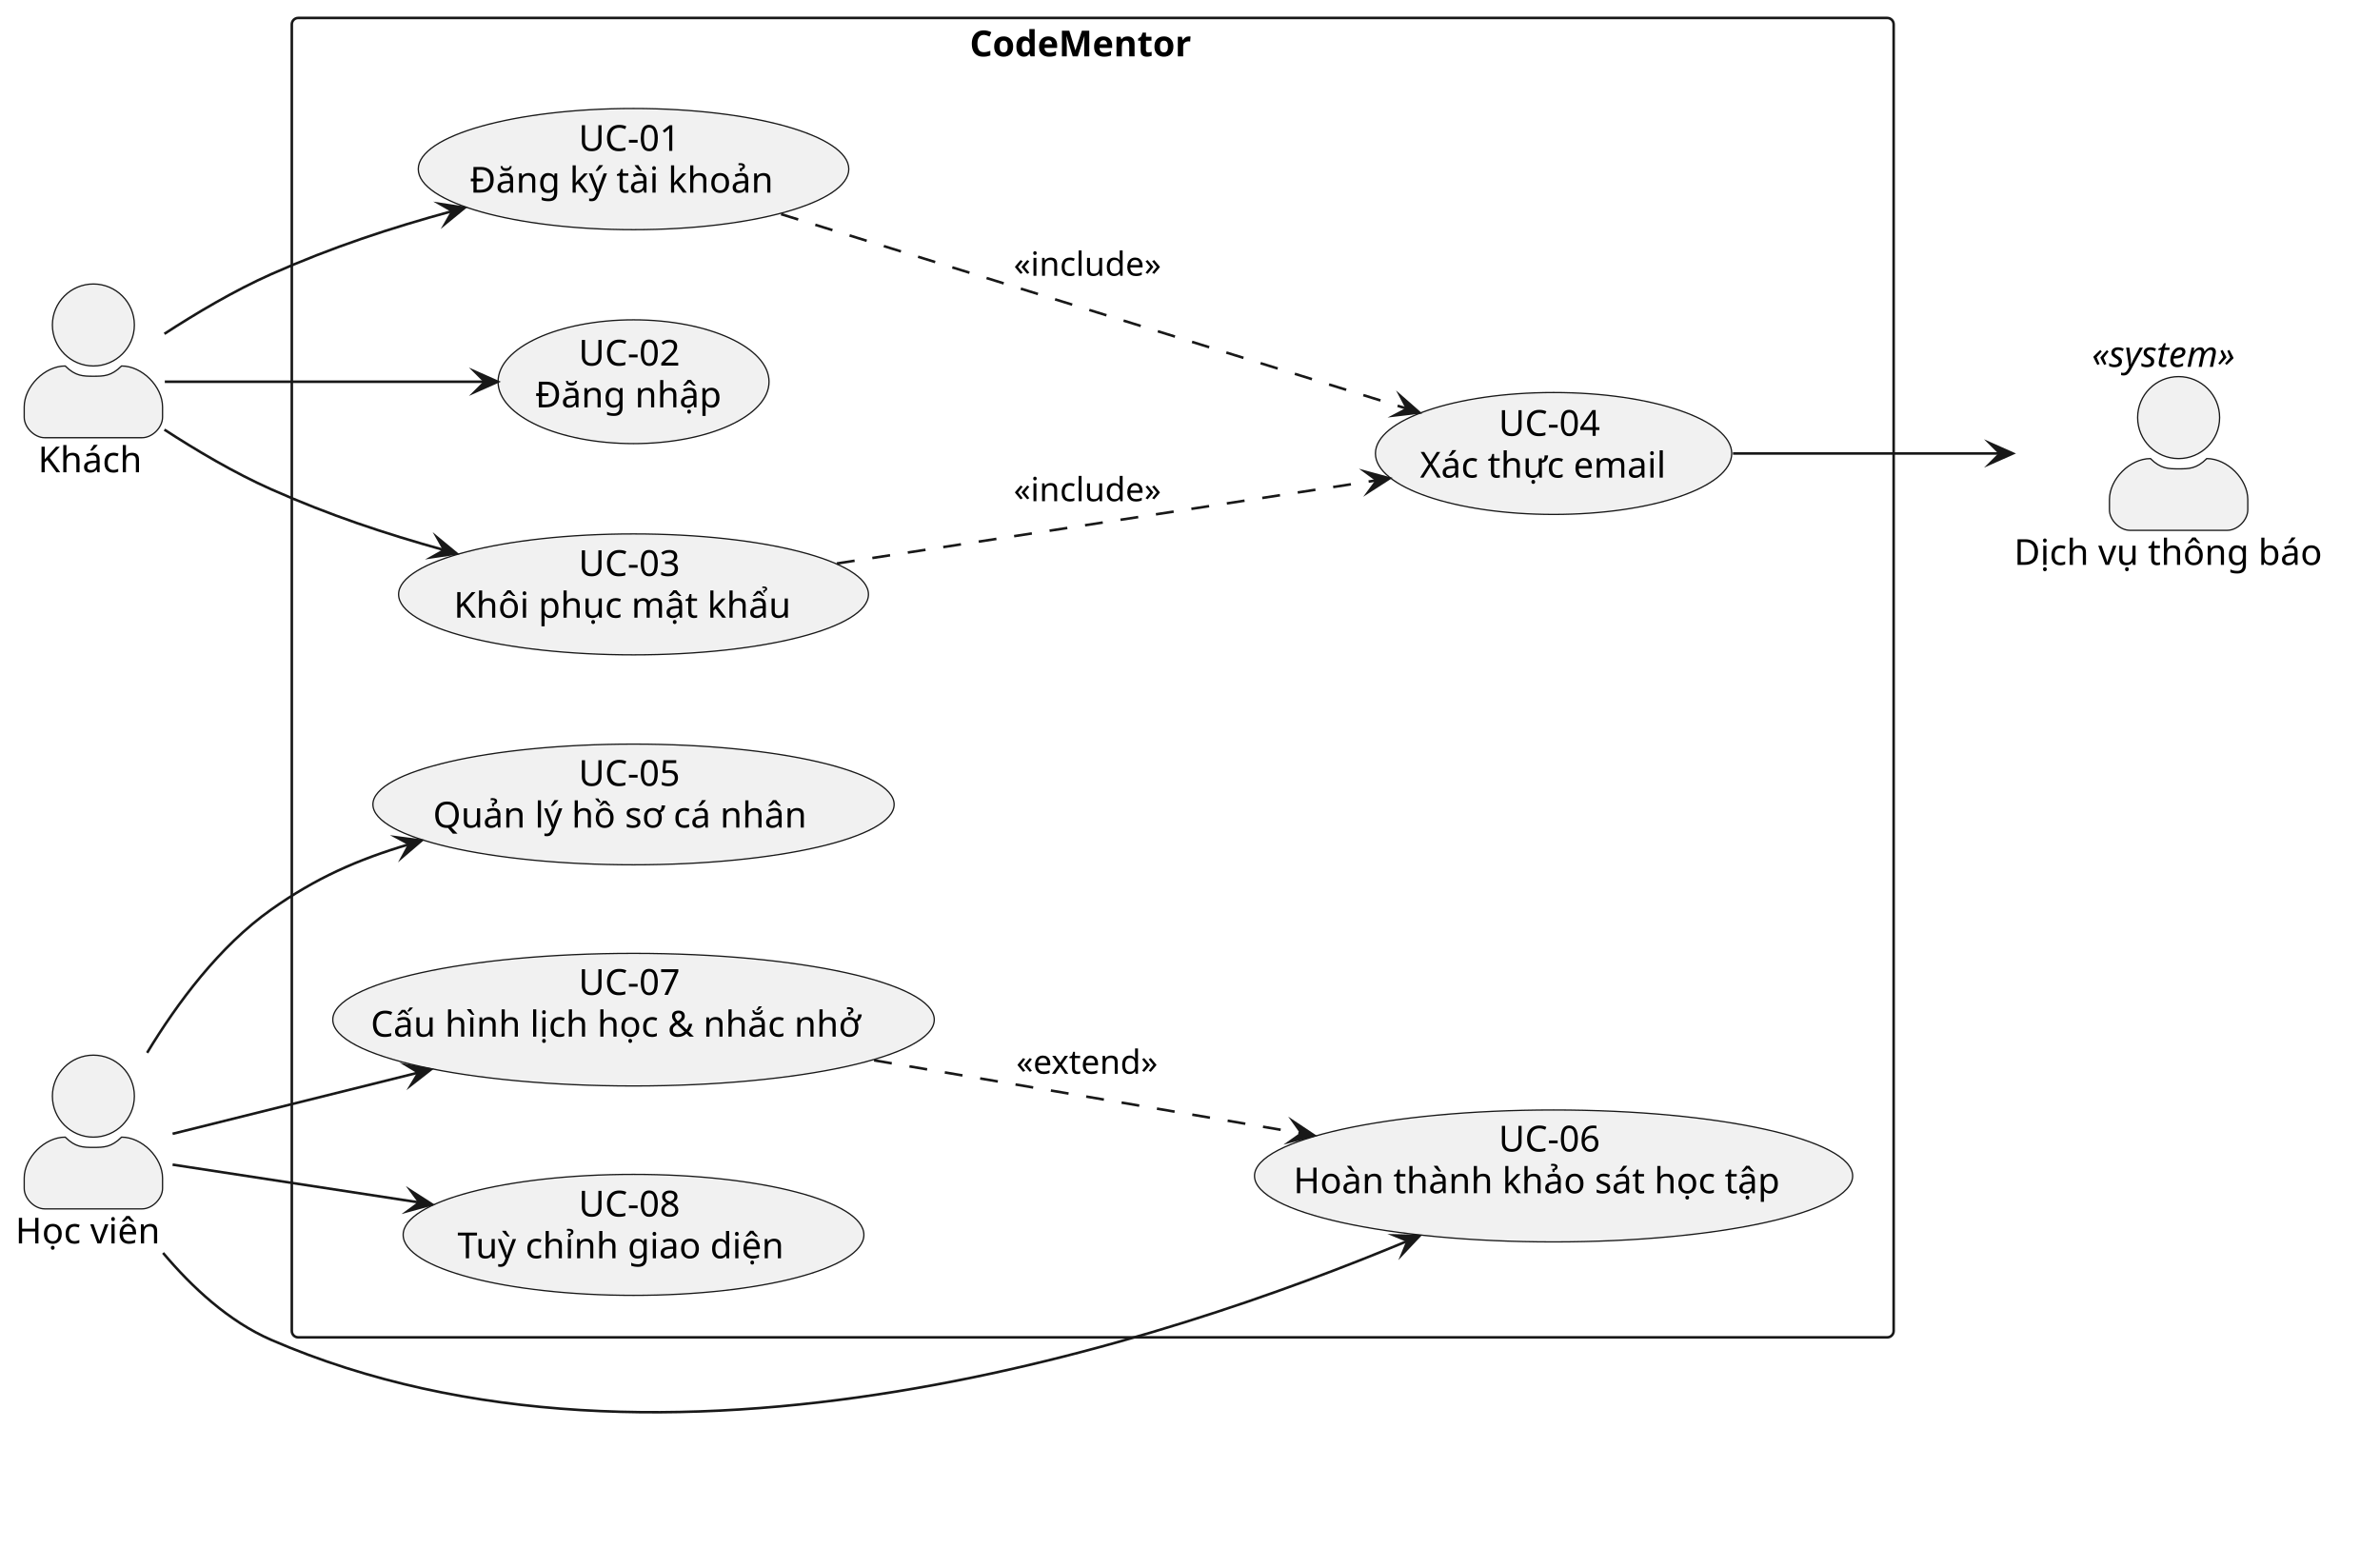
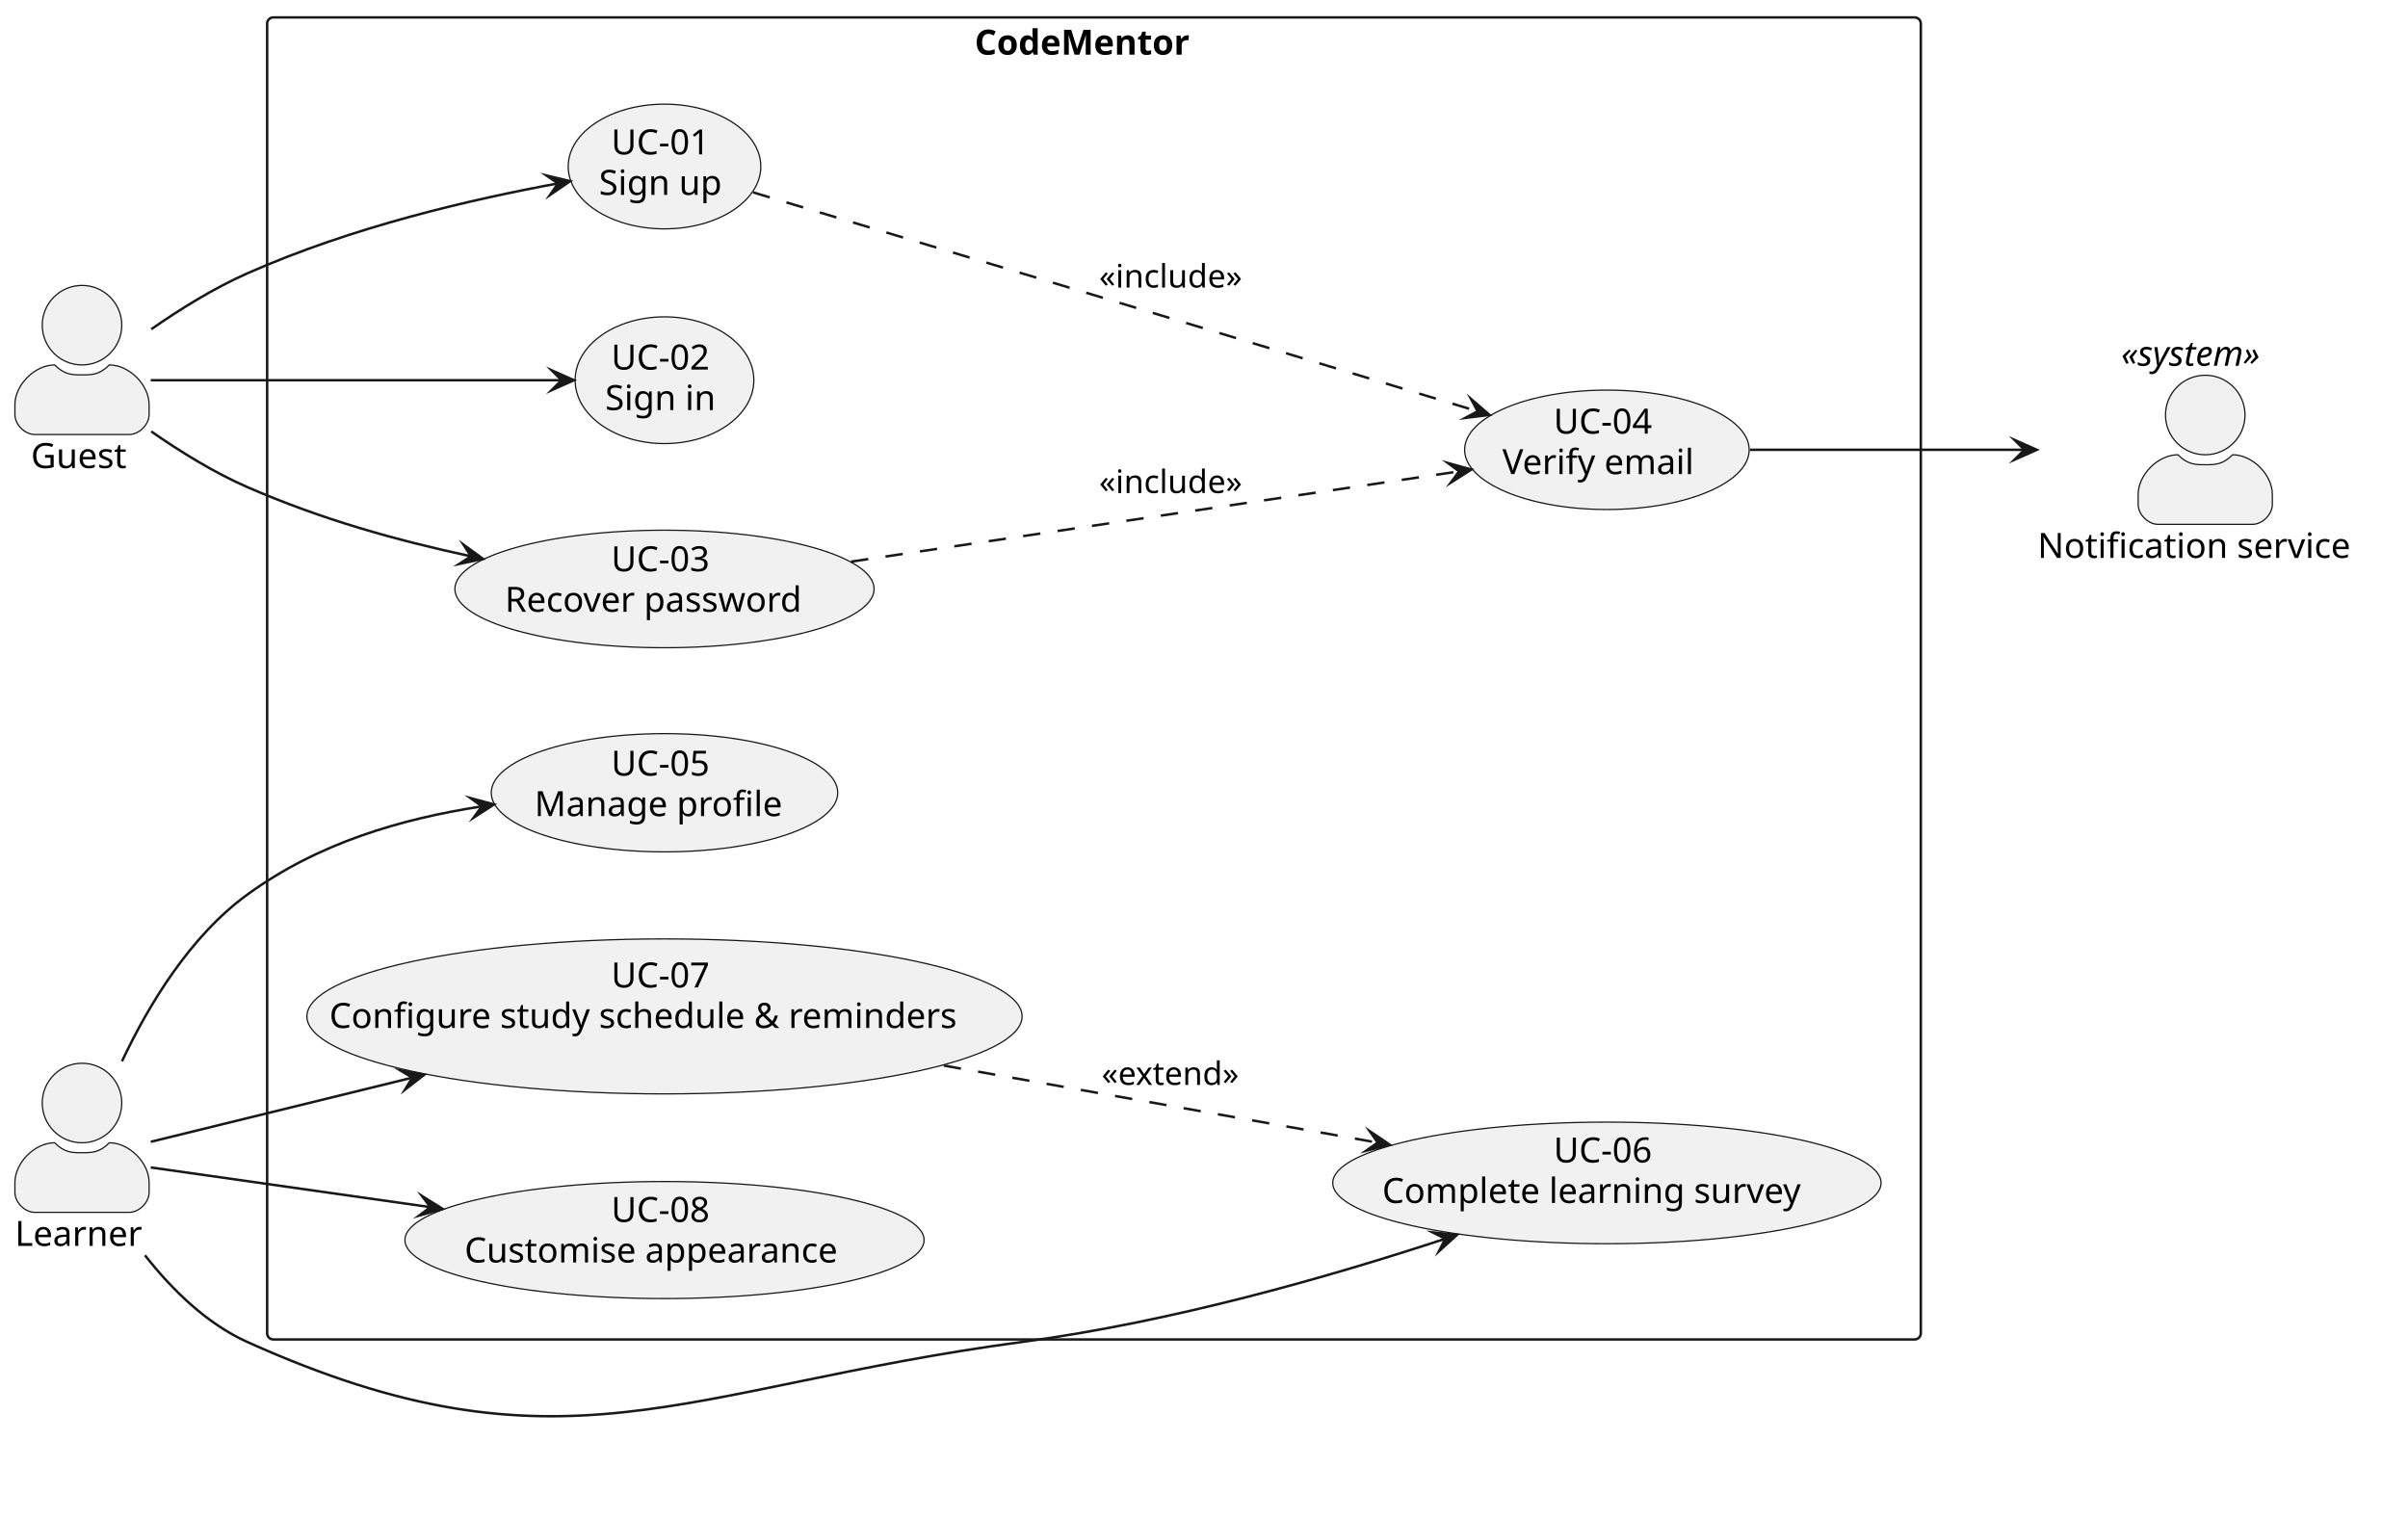
- <svg xmlns="http://www.w3.org/2000/svg" contentStyleType="text/css" data-diagram-type="DESCRIPTION" height="604px" preserveAspectRatio="none" style="width:929px;height:604px;background:#FFFFFF;" version="1.1" viewBox="0 0 929 604" width="929px" zoomAndPan="magnify">
+ <svg xmlns="http://www.w3.org/2000/svg" version="1.1" data-diagram-type="DESCRIPTION" style="width:969px;height:611px;background:#FFFFFF;" width="969px" height="611px" viewBox="0 0 969 611" zoomAndPan="magnify" preserveAspectRatio="none" contentStyleType="text/css">
  <defs />
-   <g>
-     <g class="cluster" data-qualified-name="CodeMentor" data-source-line="7" id="ent0003">
-       <rect fill="none" height="515" rx="2.5" ry="2.5" style="stroke:#181818;stroke-width:1;" width="625.26" x="113.9" y="7" />
-       <text fill="#000000" font-family="sans-serif" font-size="14" font-weight="700" lengthAdjust="spacing" textLength="96.018" x="378.521" y="21.995">CodeMentor</text>
+   <g font-family="sans-serif" lengthAdjust="spacing">
+     <g class="cluster" data-qualified-name="CodeMentor" id="ent0003" data-source-line="7">
+       <rect x="107.5" y="7" width="665.45" height="532" fill="none" style="stroke:#181818;stroke-width:1;" rx="2.5" ry="2.5" />
+       <text x="392.216" y="21.995" fill="#000" font-size="14" textLength="96.018" font-weight="700">CodeMentor</text>
    </g>
-     <g class="entity" data-qualified-name="CodeMentor.UC01" data-source-line="8" id="ent0004">
-       <ellipse cx="247.291" cy="65.999" fill="#F1F1F1" rx="84.021" ry="23.649" style="stroke:#181818;stroke-width:0.5;" />
-       <text fill="#000000" font-family="sans-serif" font-size="14" lengthAdjust="spacing" textLength="42.889" x="225.846" y="58.883">UC-01</text>
-       <text fill="#000000" font-family="sans-serif" font-size="14" lengthAdjust="spacing" textLength="127.887" x="183.347" y="75.18">Đăng ký tài khoản</text>
+     <g class="entity" data-qualified-name="CodeMentor.UC01" id="ent0004" data-source-line="8">
+       <ellipse cx="267.402" cy="67.003" rx="38.752" ry="25.093" fill="#F1F1F1" style="stroke:#181818;stroke-width:0.5;" />
+       <text x="245.958" y="62.122" fill="#000" font-size="14" textLength="42.889">UC-01</text>
+       <text x="241.029" y="78.419" fill="#000" font-size="14" textLength="52.746">Sign up</text>
    </g>
-     <g class="entity" data-qualified-name="CodeMentor.UC02" data-source-line="9" id="ent0005">
-       <ellipse cx="247.294" cy="148.997" fill="#F1F1F1" rx="52.884" ry="24.157" style="stroke:#181818;stroke-width:0.5;" />
-       <text fill="#000000" font-family="sans-serif" font-size="14" lengthAdjust="spacing" textLength="42.889" x="225.849" y="142.692">UC-02</text>
-       <text fill="#000000" font-family="sans-serif" font-size="14" lengthAdjust="spacing" textLength="76.85" x="208.869" y="158.988">Đăng nhập</text>
+     <g class="entity" data-qualified-name="CodeMentor.UC02" id="ent0005" data-source-line="9">
+       <ellipse cx="267.398" cy="152.998" rx="35.958" ry="25.498" fill="#F1F1F1" style="stroke:#181818;stroke-width:0.5;" />
+       <text x="245.954" y="148.71" fill="#000" font-size="14" textLength="42.889">UC-02</text>
+       <text x="243.524" y="165.007" fill="#000" font-size="14" textLength="47.749">Sign in</text>
    </g>
-     <g class="entity" data-qualified-name="CodeMentor.UC03" data-source-line="10" id="ent0006">
-       <ellipse cx="247.288" cy="232.002" fill="#F1F1F1" rx="91.698" ry="23.602" style="stroke:#181818;stroke-width:0.5;" />
-       <text fill="#000000" font-family="sans-serif" font-size="14" lengthAdjust="spacing" textLength="42.889" x="225.844" y="224.808">UC-03</text>
-       <text fill="#000000" font-family="sans-serif" font-size="14" lengthAdjust="spacing" textLength="140.328" x="177.124" y="241.105">Khôi phục mật khẩu</text>
+     <g class="entity" data-qualified-name="CodeMentor.UC03" id="ent0006" data-source-line="10">
+       <ellipse cx="267.399" cy="236.997" rx="84.349" ry="23.647" fill="#F1F1F1" style="stroke:#181818;stroke-width:0.5;" />
+       <text x="245.955" y="229.877" fill="#000" font-size="14" textLength="42.889">UC-03</text>
+       <text x="203.189" y="246.174" fill="#000" font-size="14" textLength="128.42">Recover password</text>
    </g>
-     <g class="entity" data-qualified-name="CodeMentor.UC04" data-source-line="11" id="ent0007">
-       <ellipse cx="606.419" cy="177.002" fill="#F1F1F1" rx="69.539" ry="23.792" style="stroke:#181818;stroke-width:0.5;" />
-       <text fill="#000000" font-family="sans-serif" font-size="14" lengthAdjust="spacing" textLength="42.889" x="584.975" y="170.116">UC-04</text>
-       <text fill="#000000" font-family="sans-serif" font-size="14" lengthAdjust="spacing" textLength="104.31" x="554.265" y="186.413">Xác thực email</text>
+     <g class="entity" data-qualified-name="CodeMentor.UC04" id="ent0007" data-source-line="11">
+       <ellipse cx="646.633" cy="181.004" rx="57.253" ry="24.024" fill="#F1F1F1" style="stroke:#181818;stroke-width:0.5;" />
+       <text x="625.188" y="174.489" fill="#000" font-size="14" textLength="42.889">UC-04</text>
+       <text x="604.578" y="190.786" fill="#000" font-size="14" textLength="84.109">Verify email</text>
    </g>
-     <g class="entity" data-qualified-name="CodeMentor.UC05" data-source-line="12" id="ent0008">
-       <ellipse cx="247.288" cy="313.996" fill="#F1F1F1" rx="101.728" ry="23.556" style="stroke:#181818;stroke-width:0.5;" />
-       <text fill="#000000" font-family="sans-serif" font-size="14" lengthAdjust="spacing" textLength="42.889" x="225.843" y="306.728">UC-05</text>
-       <text fill="#000000" font-family="sans-serif" font-size="14" lengthAdjust="spacing" textLength="156.543" x="169.016" y="323.024">Quản lý hồ sơ cá nhân</text>
+     <g class="entity" data-qualified-name="CodeMentor.UC05" id="ent0008" data-source-line="12">
+       <ellipse cx="267.401" cy="318.999" rx="69.711" ry="23.789" fill="#F1F1F1" style="stroke:#181818;stroke-width:0.5;" />
+       <text x="245.957" y="312.11" fill="#000" font-size="14" textLength="42.889">UC-05</text>
+       <text x="215.106" y="328.407" fill="#000" font-size="14" textLength="104.59">Manage profile</text>
    </g>
-     <g class="entity" data-qualified-name="CodeMentor.UC06" data-source-line="13" id="ent0009">
-       <ellipse cx="606.42" cy="458.998" fill="#F1F1F1" rx="116.74" ry="25.748" style="stroke:#181818;stroke-width:0.5;" />
-       <text fill="#000000" font-family="sans-serif" font-size="14" lengthAdjust="spacing" textLength="42.889" x="584.976" y="449.455">UC-06</text>
-       <text fill="#000000" font-family="sans-serif" font-size="14" lengthAdjust="spacing" textLength="203.061" x="504.89" y="465.752">Hoàn thành khảo sát học tập</text>
+     <g class="entity" data-qualified-name="CodeMentor.UC06" id="ent0009" data-source-line="13">
+       <ellipse cx="646.631" cy="476.004" rx="110.321" ry="24.464" fill="#F1F1F1" style="stroke:#181818;stroke-width:0.5;" />
+       <text x="625.187" y="467.77" fill="#000" font-size="14" textLength="42.889">UC-06</text>
+       <text x="556.212" y="484.067" fill="#000" font-size="14" textLength="180.838">Complete learning survey</text>
    </g>
-     <g class="entity" data-qualified-name="CodeMentor.UC07" data-source-line="14" id="ent0010">
-       <ellipse cx="247.29" cy="397.998" fill="#F1F1F1" rx="117.39" ry="25.878" style="stroke:#181818;stroke-width:0.5;" />
-       <text fill="#000000" font-family="sans-serif" font-size="14" lengthAdjust="spacing" textLength="42.889" x="225.846" y="388.322">UC-07</text>
-       <text fill="#000000" font-family="sans-serif" font-size="14" lengthAdjust="spacing" textLength="205.174" x="144.703" y="404.619">Cấu hình lịch học &amp; nhắc nhở</text>
+     <g class="entity" data-qualified-name="CodeMentor.UC07" id="ent0010" data-source-line="14">
+       <ellipse cx="267.402" cy="409" rx="143.902" ry="31.18" fill="#F1F1F1" style="stroke:#181818;stroke-width:0.5;" />
+       <text x="245.958" y="397.352" fill="#000" font-size="14" textLength="42.889">UC-07</text>
+       <text x="132.519" y="413.649" fill="#000" font-size="14" textLength="269.767">Configure study schedule &amp; reminders</text>
    </g>
-     <g class="entity" data-qualified-name="CodeMentor.UC08" data-source-line="15" id="ent0011">
-       <ellipse cx="247.29" cy="482.002" fill="#F1F1F1" rx="89.92" ry="23.611" style="stroke:#181818;stroke-width:0.5;" />
-       <text fill="#000000" font-family="sans-serif" font-size="14" lengthAdjust="spacing" textLength="42.889" x="225.846" y="474.824">UC-08</text>
-       <text fill="#000000" font-family="sans-serif" font-size="14" lengthAdjust="spacing" textLength="137.45" x="178.565" y="491.121">Tuỳ chỉnh giao diện</text>
+     <g class="entity" data-qualified-name="CodeMentor.UC08" id="ent0011" data-source-line="15">
+       <ellipse cx="267.404" cy="498.996" rx="104.454" ry="23.546" fill="#F1F1F1" style="stroke:#181818;stroke-width:0.5;" />
+       <text x="245.96" y="491.711" fill="#000" font-size="14" textLength="42.889">UC-08</text>
+       <text x="186.932" y="508.008" fill="#000" font-size="14" textLength="160.945">Customise appearance</text>
    </g>
-     <g class="entity" data-qualified-name="Guest" data-source-line="4" id="ent0001">
-       <ellipse cx="36.45" cy="126.85" fill="#F1F1F1" rx="16" ry="16" style="stroke:#181818;stroke-width:0.5;" />
-       <path d="M36.45,146.85 C40.45,146.85 43.45,146.85 47.45,142.85 C55.45,142.85 63.45,150.85 63.45,158.85 L63.45,162.85 C63.45,166.85 59.45,170.85 55.45,170.85 L17.45,170.85 C13.45,170.85 9.45,166.85 9.45,162.85 L9.45,158.85 C9.45,150.85 17.45,142.85 25.45,142.85 C29.45,146.85 32.45,146.85 36.45,146.85" fill="#F1F1F1" style="stroke:#181818;stroke-width:0.5;" />
-       <text fill="#000000" font-family="sans-serif" font-size="14" lengthAdjust="spacing" textLength="43.203" x="14.848" y="184.345">Khách</text>
+     <g class="entity" data-qualified-name="Guest" id="ent0001" data-source-line="4">
+       <ellipse cx="33" cy="130.85" rx="16" ry="16" fill="#F1F1F1" style="stroke:#181818;stroke-width:0.5;" />
+       <path d="M33,150.85 C37,150.85 40,150.85 44,146.85 C52,146.85 60,154.85 60,162.85 L60,166.85 C60,170.85 56,174.85 52,174.85 L14,174.85 C10,174.85 6,170.85 6,166.85 L6,162.85 C6,154.85 14,146.85 22,146.85 C26,150.85 29,150.85 33,150.85" style="stroke:#181818;stroke-width:0.5;" fill="#F1F1F1" />
+       <text x="12.441" y="188.345" fill="#000" font-size="14" textLength="41.118">Guest</text>
    </g>
-     <g class="entity" data-qualified-name="Learner" data-source-line="5" id="ent0002">
-       <ellipse cx="36.451" cy="427.85" fill="#F1F1F1" rx="16" ry="16" style="stroke:#181818;stroke-width:0.5;" />
-       <path d="M36.451,447.85 C40.451,447.85 43.451,447.85 47.451,443.85 C55.451,443.85 63.451,451.85 63.451,459.85 L63.451,463.85 C63.451,467.85 59.451,471.85 55.451,471.85 L17.451,471.85 C13.451,471.85 9.451,467.85 9.451,463.85 L9.451,459.85 C9.451,451.85 17.451,443.85 25.451,443.85 C29.451,447.85 32.451,447.85 36.451,447.85" fill="#F1F1F1" style="stroke:#181818;stroke-width:0.5;" />
-       <text fill="#000000" font-family="sans-serif" font-size="14" lengthAdjust="spacing" textLength="60.901" x="6" y="485.345">Học viên</text>
+     <g class="entity" data-qualified-name="Learner" id="ent0002" data-source-line="5">
+       <ellipse cx="33" cy="443.85" rx="16" ry="16" fill="#F1F1F1" style="stroke:#181818;stroke-width:0.5;" />
+       <path d="M33,463.85 C37,463.85 40,463.85 44,459.85 C52,459.85 60,467.85 60,475.85 L60,479.85 C60,483.85 56,487.85 52,487.85 L14,487.85 C10,487.85 6,483.85 6,479.85 L6,475.85 C6,467.85 14,459.85 22,459.85 C26,463.85 29,463.85 33,463.85" style="stroke:#181818;stroke-width:0.5;" fill="#F1F1F1" />
+       <text x="6.005" y="501.345" fill="#000" font-size="14" textLength="53.99">Learner</text>
    </g>
-     <g class="entity" data-qualified-name="Notify" data-source-line="22" id="ent0015">
-       <ellipse cx="850.394" cy="162.997" fill="#F1F1F1" rx="16" ry="16" style="stroke:#181818;stroke-width:0.5;" />
-       <path d="M850.394,182.997 C854.394,182.997 857.394,182.997 861.394,178.997 C869.394,178.997 877.394,186.997 877.394,194.997 L877.394,198.997 C877.394,202.997 873.394,206.997 869.394,206.997 L831.394,206.997 C827.394,206.997 823.394,202.997 823.394,198.997 L823.394,194.997 C823.394,186.997 831.394,178.997 839.394,178.997 C843.394,182.997 846.394,182.997 850.394,182.997" fill="#F1F1F1" style="stroke:#181818;stroke-width:0.5;" />
-       <text fill="#000000" font-family="sans-serif" font-size="14" lengthAdjust="spacing" textLength="128.468" x="786.16" y="220.492">Dịch vụ thông báo</text>
-       <text fill="#000000" font-family="sans-serif" font-size="14" font-style="italic" lengthAdjust="spacing" textLength="67.744" x="816.522" y="143.195">«system»</text>
+     <g class="entity" data-qualified-name="Notify" id="ent0015" data-source-line="22">
+       <ellipse cx="887.414" cy="166.997" rx="16" ry="16" fill="#F1F1F1" style="stroke:#181818;stroke-width:0.5;" />
+       <path d="M887.414,186.997 C891.414,186.997 894.414,186.997 898.414,182.997 C906.414,182.997 914.414,190.997 914.414,198.997 L914.414,202.997 C914.414,206.997 910.414,210.997 906.414,210.997 L868.414,210.997 C864.414,210.997 860.414,206.997 860.414,202.997 L860.414,198.997 C860.414,190.997 868.414,182.997 876.414,182.997 C880.414,186.997 883.414,186.997 887.414,186.997" style="stroke:#181818;stroke-width:0.5;" fill="#F1F1F1" />
+       <text x="819.95" y="224.492" fill="#000" font-size="14" textLength="134.928">Notification service</text>
+       <text x="853.542" y="147.195" fill="#000" font-size="14" textLength="67.744" font-style="italic">«system»</text>
    </g>
-     <g class="link" data-entity-1="ent0004" data-entity-2="ent0007" data-link-type="dependency" data-source-line="17" id="lnk12">
-       <path d="M304.88,83.59 C373.42,104.89 483.125,138.986 549.245,159.536" fill="none" id="UC01-to-UC04" style="stroke:#181818;stroke-width:1;stroke-dasharray:7,7;" />
-       <polygon fill="#181818" points="554.02,161.02,546.613,154.529,549.245,159.536,544.238,162.169,554.02,161.02" style="stroke:#181818;stroke-width:1;stroke-linejoin:miter;stroke-miterlimit:10;" />
-       <text fill="#000000" font-family="sans-serif" font-size="13" lengthAdjust="spacing" textLength="63.007" x="395.68" y="107.627">«include»</text>
+     <g class="link" data-entity-1="ent0004" data-entity-2="ent0007" id="lnk12" data-source-line="17" data-link-type="dependency">
+       <path d="M303.06,77.41 C332,86.1 374.35,98.84 411.3,110 C476.62,129.72 547.355,151.168 594.605,165.508" style="stroke:#181818;stroke-width:1;stroke-dasharray:7,7;" fill="none" id="UC01-to-UC04" />
+       <polygon points="599.39,166.96,591.94,160.519,594.605,165.508,589.616,168.174,599.39,166.96" fill="#181818" style="stroke:#181818;stroke-width:1;stroke-linejoin:miter;stroke-miterlimit:10;" />
+       <text x="442.3" y="115.697" fill="#000" font-size="13" textLength="63.007">«include»</text>
    </g>
-     <g class="link" data-entity-1="ent0006" data-entity-2="ent0007" data-link-type="dependency" data-source-line="18" id="lnk13">
-       <path d="M326.67,219.93 C391.45,209.95 477.298,196.731 537.448,187.471" fill="none" id="UC03-to-UC04" style="stroke:#181818;stroke-width:1;stroke-dasharray:7,7;" />
-       <polygon fill="#181818" points="542.39,186.71,532.886,184.126,537.448,187.471,534.103,192.033,542.39,186.71" style="stroke:#181818;stroke-width:1;stroke-linejoin:miter;stroke-miterlimit:10;" />
-       <text fill="#000000" font-family="sans-serif" font-size="13" lengthAdjust="spacing" textLength="63.007" x="395.68" y="195.637">«include»</text>
+     <g class="link" data-entity-1="ent0006" data-entity-2="ent0007" id="lnk13" data-source-line="18" data-link-type="dependency">
+       <path d="M342.48,226 C415.97,215.09 521.844,199.374 587.164,189.674" style="stroke:#181818;stroke-width:1;stroke-dasharray:7,7;" fill="none" id="UC03-to-UC04" />
+       <polygon points="592.11,188.94,582.62,186.305,587.164,189.674,583.795,194.219,592.11,188.94" fill="#181818" style="stroke:#181818;stroke-width:1;stroke-linejoin:miter;stroke-miterlimit:10;" />
+       <text x="442.3" y="198.397" fill="#000" font-size="13" textLength="63.007">«include»</text>
    </g>
-     <g class="link" data-entity-1="ent0010" data-entity-2="ent0009" data-link-type="dependency" data-source-line="19" id="lnk14">
-       <path d="M341.19,413.87 C394.1,422.91 455.231,433.349 508.061,442.368" fill="none" id="UC07-to-UC06" style="stroke:#181818;stroke-width:1;stroke-dasharray:7,7;" />
-       <polygon fill="#181818" points="512.99,443.21,504.792,437.752,508.061,442.368,503.445,445.638,512.99,443.21" style="stroke:#181818;stroke-width:1;stroke-linejoin:miter;stroke-miterlimit:10;" />
-       <text fill="#000000" font-family="sans-serif" font-size="13" lengthAdjust="spacing" textLength="61.185" x="396.68" y="419.107">«extend»</text>
+     <g class="link" data-entity-1="ent0010" data-entity-2="ent0009" id="lnk14" data-source-line="19" data-link-type="dependency">
+       <path d="M379.8,428.78 C437.16,438.97 501.117,450.336 554.397,459.796" style="stroke:#181818;stroke-width:1;stroke-dasharray:7,7;" fill="none" id="UC07-to-UC06" />
+       <polygon points="559.32,460.67,551.158,455.158,554.397,459.796,549.759,463.035,559.32,460.67" fill="#181818" style="stroke:#181818;stroke-width:1;stroke-linejoin:miter;stroke-miterlimit:10;" />
+       <text x="443.3" y="436.557" fill="#000" font-size="13" textLength="61.185">«extend»</text>
    </g>
-     <g class="link" data-entity-1="ent0001" data-entity-2="ent0004" data-link-type="dependency" data-source-line="24" id="lnk16">
-       <path d="M64.18,130.3 C76.47,122.32 91.5,113.38 105.9,107 C129.81,96.4 152.387,89.009 176.587,82.389" fill="none" id="Guest-to-UC01" style="stroke:#181818;stroke-width:1;" />
-       <polygon fill="#181818" points="181.41,81.07,171.673,79.587,176.587,82.389,173.784,87.303,181.41,81.07" style="stroke:#181818;stroke-width:1;stroke-linejoin:miter;stroke-miterlimit:10;" />
+     <g class="link" data-entity-1="ent0001" data-entity-2="ent0004" id="lnk16" data-source-line="24" data-link-type="dependency">
+       <path d="M60.89,132.46 C72.31,124.52 86.06,115.94 99.5,110 C142.19,91.11 189.913,80.185 224.523,73.815" style="stroke:#181818;stroke-width:1;" fill="none" id="Guest-to-UC01" />
+       <polygon points="229.44,72.91,219.865,70.605,224.523,73.815,221.313,78.473,229.44,72.91" fill="#181818" style="stroke:#181818;stroke-width:1;stroke-linejoin:miter;stroke-miterlimit:10;" />
    </g>
-     <g class="link" data-entity-1="ent0001" data-entity-2="ent0005" data-link-type="dependency" data-source-line="25" id="lnk17">
-       <path d="M64.33,149 C97.04,149 148.03,149 189.29,149" fill="none" id="Guest-to-UC02" style="stroke:#181818;stroke-width:1;" />
-       <polygon fill="#181818" points="194.29,149,185.29,145,189.29,149,185.29,153,194.29,149" style="stroke:#181818;stroke-width:1;stroke-linejoin:miter;stroke-miterlimit:10;" />
+     <g class="link" data-entity-1="ent0001" data-entity-2="ent0005" id="lnk17" data-source-line="25" data-link-type="dependency">
+       <path d="M60.66,153 C102.63,153 179.14,153 225.98,153" style="stroke:#181818;stroke-width:1;" fill="none" id="Guest-to-UC02" />
+       <polygon points="230.98,153,221.98,149,225.98,153,221.98,157,230.98,153" fill="#181818" style="stroke:#181818;stroke-width:1;stroke-linejoin:miter;stroke-miterlimit:10;" />
    </g>
-     <g class="link" data-entity-1="ent0001" data-entity-2="ent0006" data-link-type="dependency" data-source-line="26" id="lnk18">
-       <path d="M64.18,167.7 C76.47,175.68 91.5,184.62 105.9,191 C128.77,201.14 150.003,208.2 173.403,214.71" fill="none" id="Guest-to-UC03" style="stroke:#181818;stroke-width:1;" />
-       <polygon fill="#181818" points="178.22,216.05,170.621,209.784,173.403,214.71,168.477,217.491,178.22,216.05" style="stroke:#181818;stroke-width:1;stroke-linejoin:miter;stroke-miterlimit:10;" />
+     <g class="link" data-entity-1="ent0001" data-entity-2="ent0006" id="lnk18" data-source-line="26" data-link-type="dependency">
+       <path d="M60.86,173.61 C72.27,181.56 86.03,190.13 99.5,196 C129.45,209.05 159.432,217.389 189.522,223.859" style="stroke:#181818;stroke-width:1;" fill="none" id="Guest-to-UC03" />
+       <polygon points="194.41,224.91,186.452,219.107,189.522,223.859,184.77,226.929,194.41,224.91" fill="#181818" style="stroke:#181818;stroke-width:1;stroke-linejoin:miter;stroke-miterlimit:10;" />
    </g>
-     <g class="link" data-entity-1="ent0002" data-entity-2="ent0008" data-link-type="dependency" data-source-line="27" id="lnk19">
-       <path d="M57.43,410.93 C69.15,391.56 85.65,369.31 105.9,355 C123.21,342.76 139.377,335.575 159.757,329.515" fill="none" id="Learner-to-UC05" style="stroke:#181818;stroke-width:1;" />
-       <polygon fill="#181818" points="164.55,328.09,154.783,326.821,159.757,329.515,157.063,334.489,164.55,328.09" style="stroke:#181818;stroke-width:1;stroke-linejoin:miter;stroke-miterlimit:10;" />
+     <g class="link" data-entity-1="ent0002" data-entity-2="ent0008" id="lnk19" data-source-line="27" data-link-type="dependency">
+       <path d="M49.09,427.05 C59.85,404.25 76.5,376.74 99.5,360 C128.21,339.1 161.35,329.55 193.89,324.48" style="stroke:#181818;stroke-width:1;" fill="none" id="Learner-to-UC05" />
+       <polygon points="198.83,323.71,189.321,321.143,193.89,324.48,190.553,329.048,198.83,323.71" fill="#181818" style="stroke:#181818;stroke-width:1;stroke-linejoin:miter;stroke-miterlimit:10;" />
    </g>
-     <g class="link" data-entity-1="ent0002" data-entity-2="ent0011" data-link-type="dependency" data-source-line="28" id="lnk20">
-       <path d="M67.37,454.59 C93.76,458.63 128.458,463.942 163.728,469.352" fill="none" id="Learner-to-UC08" style="stroke:#181818;stroke-width:1;" />
-       <polygon fill="#181818" points="168.67,470.11,160.381,464.792,163.728,469.352,159.168,472.699,168.67,470.11" style="stroke:#181818;stroke-width:1;stroke-linejoin:miter;stroke-miterlimit:10;" />
+     <g class="link" data-entity-1="ent0002" data-entity-2="ent0011" id="lnk20" data-source-line="28" data-link-type="dependency">
+       <path d="M60.66,469.78 C89.27,473.85 131.32,479.818 173.18,485.758" style="stroke:#181818;stroke-width:1;" fill="none" id="Learner-to-UC08" />
+       <polygon points="178.13,486.46,169.781,481.235,173.18,485.758,168.657,489.156,178.13,486.46" fill="#181818" style="stroke:#181818;stroke-width:1;stroke-linejoin:miter;stroke-miterlimit:10;" />
    </g>
-     <g class="link" data-entity-1="ent0002" data-entity-2="ent0009" data-link-type="dependency" data-source-line="29" id="lnk21">
-       <path d="M63.65,489.05 C74.92,502.42 89.32,515.82 105.9,523 C258.74,589.2 456.107,523.368 549.457,484.358" fill="none" id="Learner-to-UC06" style="stroke:#181818;stroke-width:1;" />
-       <polygon fill="#181818" points="554.07,482.43,544.224,482.209,549.457,484.358,547.308,489.591,554.07,482.43" style="stroke:#181818;stroke-width:1;stroke-linejoin:miter;stroke-miterlimit:10;" />
+     <g class="link" data-entity-1="ent0002" data-entity-2="ent0009" id="lnk21" data-source-line="29" data-link-type="dependency">
+       <path d="M58.34,505.14 C69.1,518.82 83.07,532.6 99.5,540 C225.86,596.9 273.95,558.42 411.3,540 C472.12,531.84 534.749,513.838 581.579,498.478" style="stroke:#181818;stroke-width:1;" fill="none" id="Learner-to-UC06" />
+       <polygon points="586.33,496.92,576.532,495.924,581.579,498.478,579.025,503.526,586.33,496.92" fill="#181818" style="stroke:#181818;stroke-width:1;stroke-linejoin:miter;stroke-miterlimit:10;" />
    </g>
-     <g class="link" data-entity-1="ent0002" data-entity-2="ent0010" data-link-type="dependency" data-source-line="30" id="lnk22">
-       <path d="M67.37,442.55 C93.65,436.01 128.218,427.398 163.368,418.648" fill="none" id="Learner-to-UC07" style="stroke:#181818;stroke-width:1;" />
-       <polygon fill="#181818" points="168.22,417.44,158.52,415.733,163.368,418.648,160.453,423.496,168.22,417.44" style="stroke:#181818;stroke-width:1;stroke-linejoin:miter;stroke-miterlimit:10;" />
+     <g class="link" data-entity-1="ent0002" data-entity-2="ent0010" id="lnk22" data-source-line="30" data-link-type="dependency">
+       <path d="M60.66,459.46 C87.6,452.85 125.994,443.43 165.894,433.65" style="stroke:#181818;stroke-width:1;" fill="none" id="Learner-to-UC07" />
+       <polygon points="170.75,432.46,161.056,430.718,165.894,433.65,162.961,438.488,170.75,432.46" fill="#181818" style="stroke:#181818;stroke-width:1;stroke-linejoin:miter;stroke-miterlimit:10;" />
    </g>
-     <g class="link" data-entity-1="ent0007" data-entity-2="ent0015" data-link-type="dependency" data-source-line="32" id="lnk23">
-       <path d="M676.44,177 C710.8,177 747.07,177 780.68,177" fill="none" id="UC04-to-Notify" style="stroke:#181818;stroke-width:1;" />
-       <polygon fill="#181818" points="785.68,177,776.68,173,780.68,177,776.68,181,785.68,177" style="stroke:#181818;stroke-width:1;stroke-linejoin:miter;stroke-miterlimit:10;" />
+     <g class="link" data-entity-1="ent0007" data-entity-2="ent0015" id="lnk23" data-source-line="32" data-link-type="dependency">
+       <path d="M704.21,181 C738.83,181 778.29,181 814.63,181" style="stroke:#181818;stroke-width:1;" fill="none" id="UC04-to-Notify" />
+       <polygon points="819.63,181,810.63,177,814.63,181,810.63,185,819.63,181" fill="#181818" style="stroke:#181818;stroke-width:1;stroke-linejoin:miter;stroke-miterlimit:10;" />
    </g>
  </g>
</svg>
